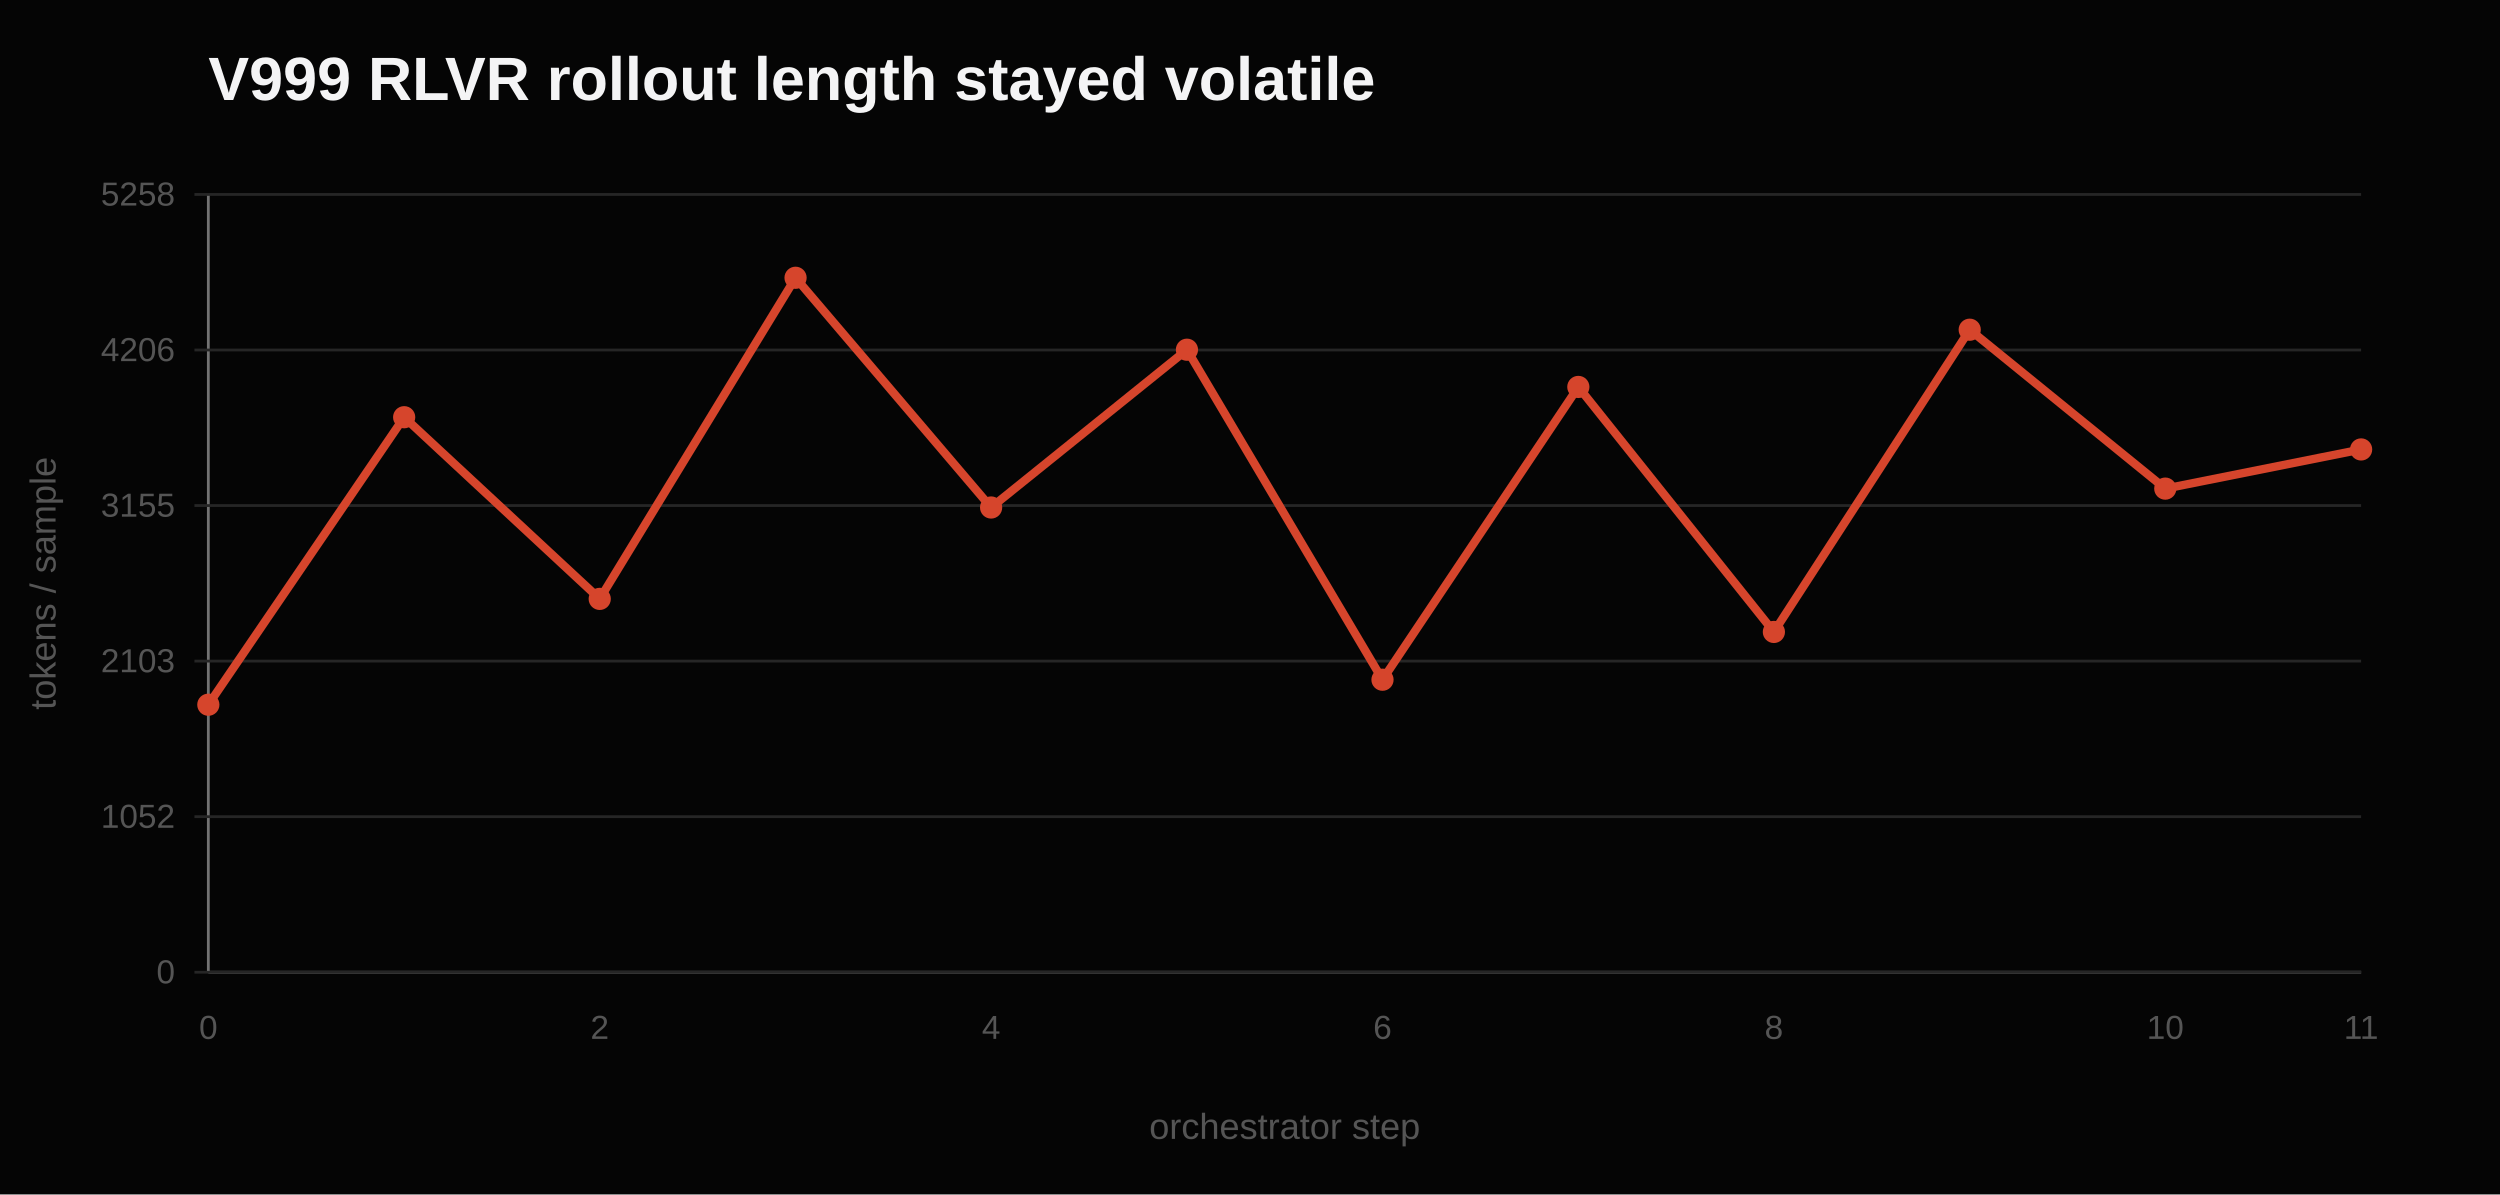
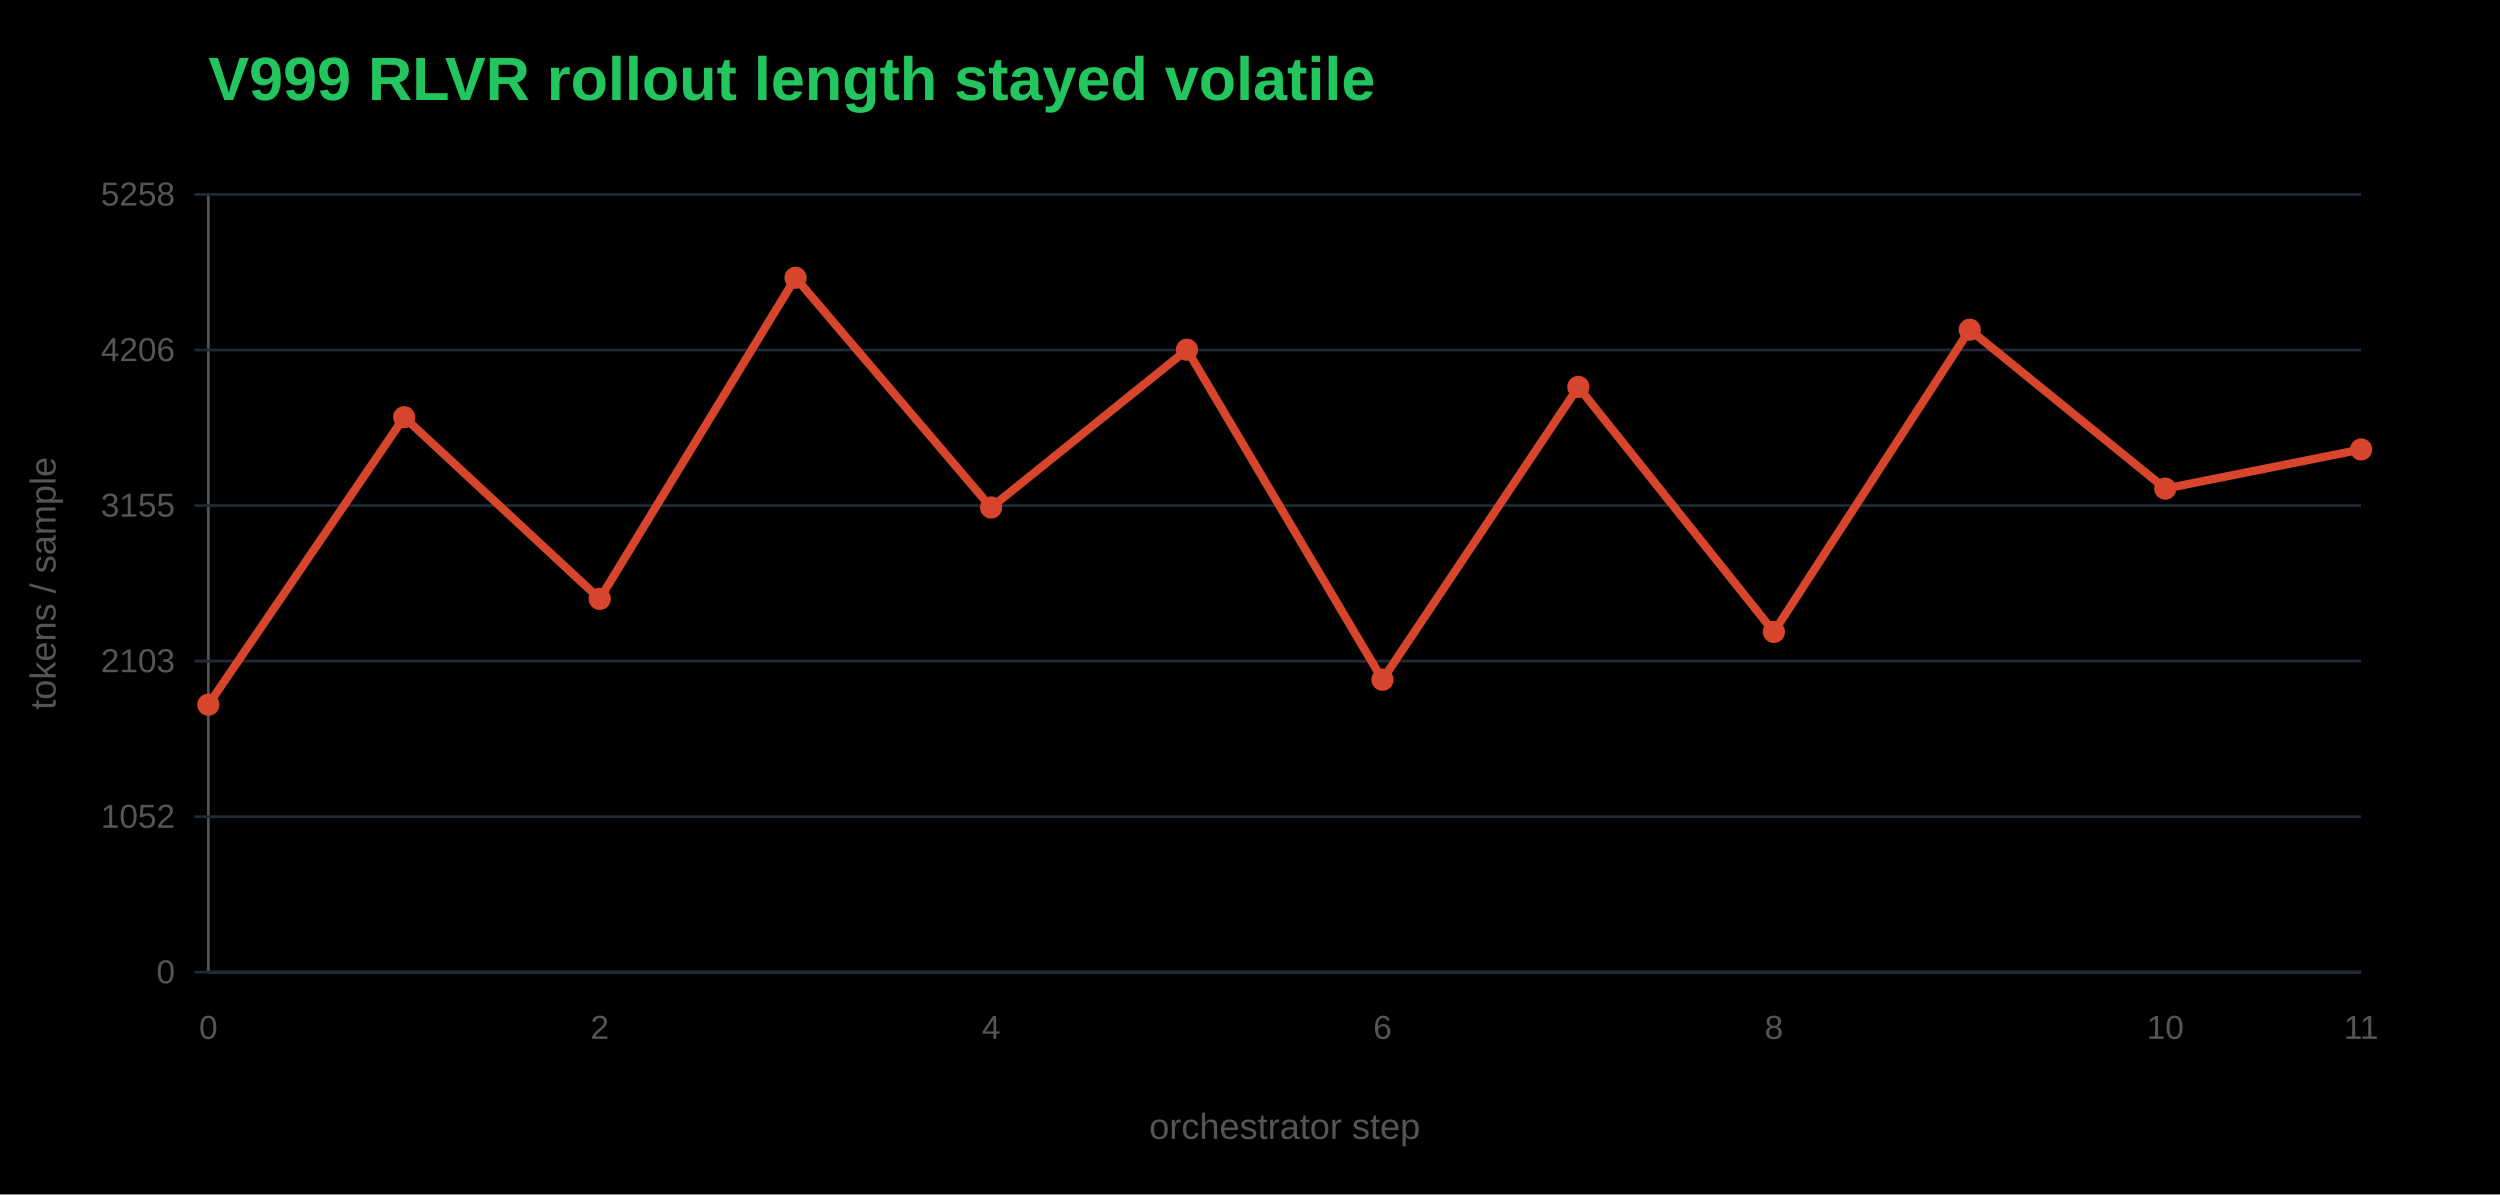
<svg xmlns="http://www.w3.org/2000/svg" width="900" height="430" viewBox="0 0 900 430">
-   <rect width="100%" height="100%" fill="#050505" />
-   <text x="75" y="36" font-family="Arial, sans-serif" font-size="22" font-weight="700" fill="#f4f4f5">V999 RLVR rollout length stayed volatile</text>
-   <line x1="75" y1="350" x2="850" y2="350" stroke="#737373" />
-   <line x1="75" y1="70" x2="75" y2="350" stroke="#737373" />
-   <line x1="70" y1="350.0" x2="850" y2="350.0" stroke="#262626" />
+   <rect width="100%" height="100%" fill="#000000" />
+   <text x="75" y="36" font-family="Arial, sans-serif" font-size="22" font-weight="700" fill="#22c55e">V999 RLVR rollout length stayed volatile</text>
+   <line x1="75" y1="350" x2="850" y2="350" stroke="#525252" />
+   <line x1="75" y1="70" x2="75" y2="350" stroke="#525252" />
+   <line x1="70" y1="350.0" x2="850" y2="350.0" stroke="#1f2937" />
  <text x="63" y="354.0" text-anchor="end" font-family="Arial, sans-serif" font-size="12" fill="#555">0</text>
-   <line x1="70" y1="294.0" x2="850" y2="294.0" stroke="#262626" />
+   <line x1="70" y1="294.0" x2="850" y2="294.0" stroke="#1f2937" />
  <text x="63" y="298.0" text-anchor="end" font-family="Arial, sans-serif" font-size="12" fill="#555">1052</text>
-   <line x1="70" y1="238.0" x2="850" y2="238.0" stroke="#262626" />
+   <line x1="70" y1="238.0" x2="850" y2="238.0" stroke="#1f2937" />
  <text x="63" y="242.0" text-anchor="end" font-family="Arial, sans-serif" font-size="12" fill="#555">2103</text>
-   <line x1="70" y1="182.0" x2="850" y2="182.0" stroke="#262626" />
+   <line x1="70" y1="182.0" x2="850" y2="182.0" stroke="#1f2937" />
  <text x="63" y="186.0" text-anchor="end" font-family="Arial, sans-serif" font-size="12" fill="#555">3155</text>
-   <line x1="70" y1="126.0" x2="850" y2="126.0" stroke="#262626" />
+   <line x1="70" y1="126.0" x2="850" y2="126.0" stroke="#1f2937" />
  <text x="63" y="130.0" text-anchor="end" font-family="Arial, sans-serif" font-size="12" fill="#555">4206</text>
-   <line x1="70" y1="70.0" x2="850" y2="70.0" stroke="#262626" />
+   <line x1="70" y1="70.0" x2="850" y2="70.0" stroke="#1f2937" />
  <text x="63" y="74.0" text-anchor="end" font-family="Arial, sans-serif" font-size="12" fill="#555">5258</text>
  <text x="75.0" y="374" text-anchor="middle" font-family="Arial, sans-serif" font-size="12" fill="#555">0</text>
  <text x="215.9" y="374" text-anchor="middle" font-family="Arial, sans-serif" font-size="12" fill="#555">2</text>
  <text x="356.8" y="374" text-anchor="middle" font-family="Arial, sans-serif" font-size="12" fill="#555">4</text>
  <text x="497.7" y="374" text-anchor="middle" font-family="Arial, sans-serif" font-size="12" fill="#555">6</text>
  <text x="638.6" y="374" text-anchor="middle" font-family="Arial, sans-serif" font-size="12" fill="#555">8</text>
  <text x="779.5" y="374" text-anchor="middle" font-family="Arial, sans-serif" font-size="12" fill="#555">10</text>
  <text x="850.0" y="374" text-anchor="middle" font-family="Arial, sans-serif" font-size="12" fill="#555">11</text>
  <polyline points="75.0,253.7 145.5,150.2 215.9,215.6 286.4,100.0 356.8,182.7 427.3,125.9 497.7,244.7 568.2,139.3 638.6,227.5 709.1,118.7 779.5,175.9 850.0,161.8" fill="none" stroke="#d6452c" stroke-width="3" />
  <circle cx="75.0" cy="253.7" r="4" fill="#d6452c" />
  <circle cx="145.5" cy="150.2" r="4" fill="#d6452c" />
  <circle cx="215.9" cy="215.6" r="4" fill="#d6452c" />
  <circle cx="286.4" cy="100.0" r="4" fill="#d6452c" />
  <circle cx="356.8" cy="182.7" r="4" fill="#d6452c" />
  <circle cx="427.3" cy="125.9" r="4" fill="#d6452c" />
  <circle cx="497.7" cy="244.7" r="4" fill="#d6452c" />
  <circle cx="568.2" cy="139.3" r="4" fill="#d6452c" />
  <circle cx="638.6" cy="227.5" r="4" fill="#d6452c" />
  <circle cx="709.1" cy="118.7" r="4" fill="#d6452c" />
  <circle cx="779.5" cy="175.9" r="4" fill="#d6452c" />
  <circle cx="850.0" cy="161.8" r="4" fill="#d6452c" />
  <text x="462.5" y="410" text-anchor="middle" font-family="Arial, sans-serif" font-size="13" fill="#555">orchestrator step</text>
  <text x="20" y="210.0" transform="rotate(-90 20 210.0)" text-anchor="middle" font-family="Arial, sans-serif" font-size="13" fill="#555">tokens / sample</text>
</svg>
